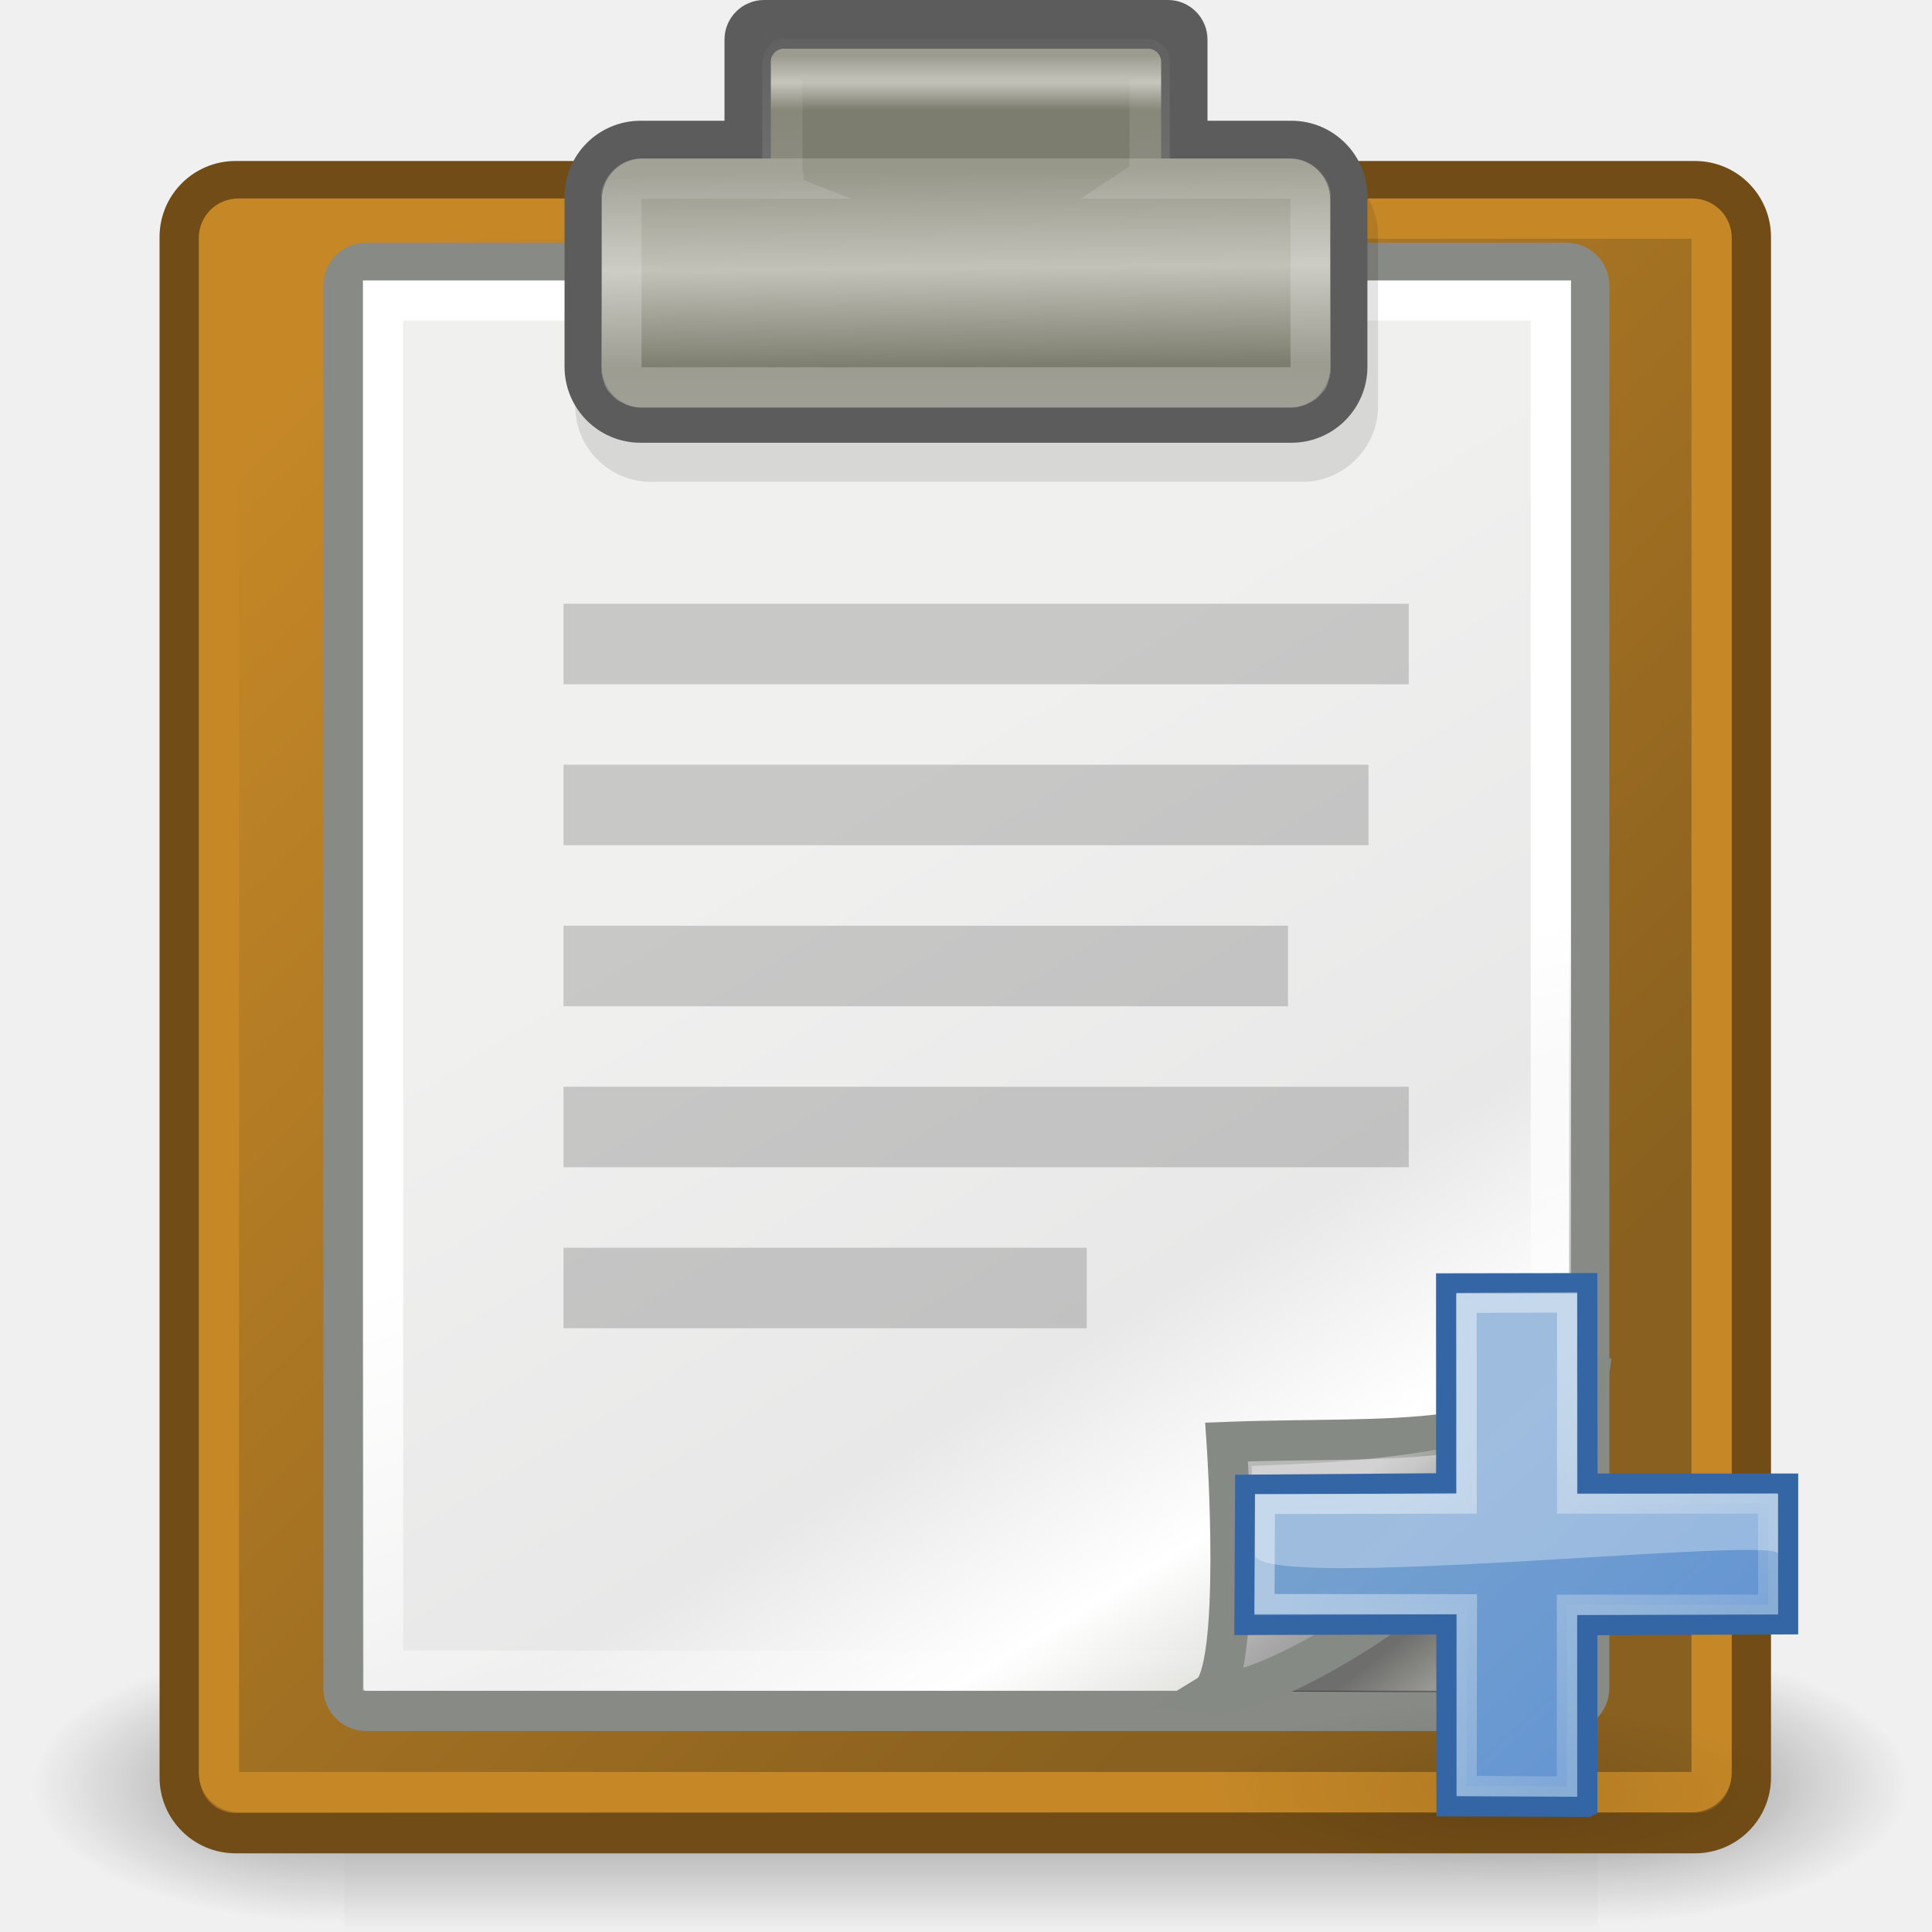
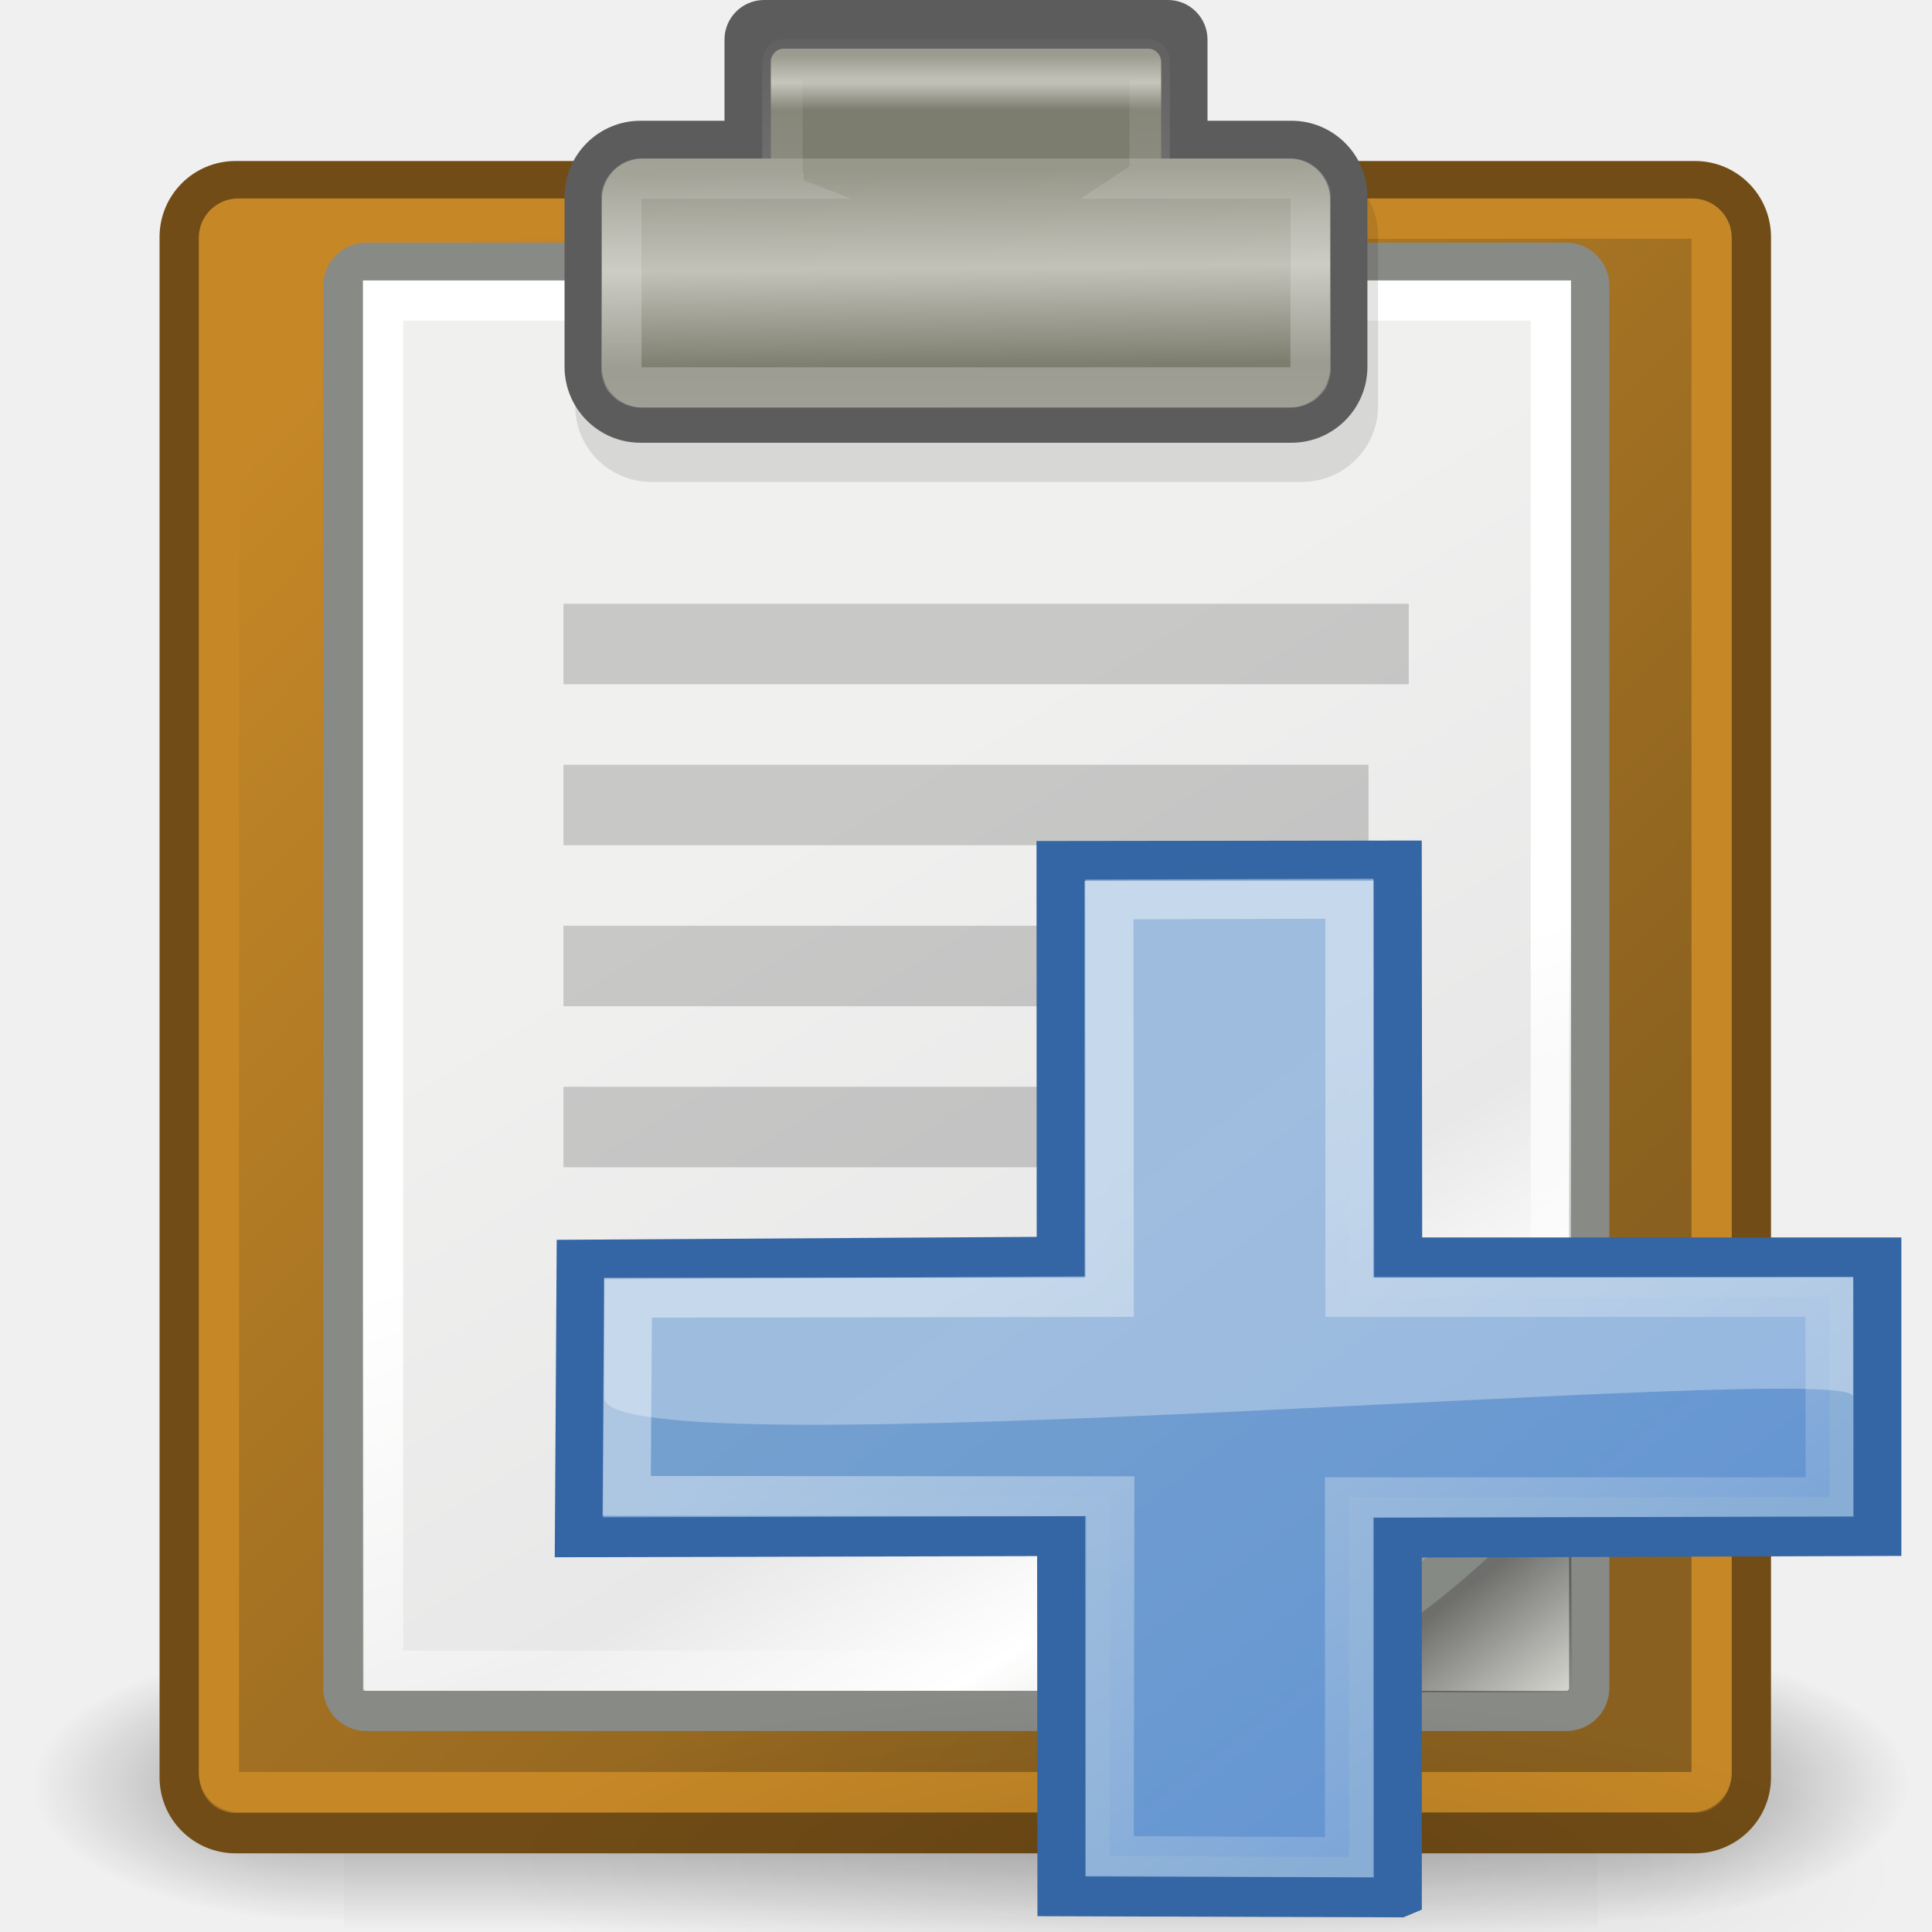
<svg xmlns="http://www.w3.org/2000/svg" xmlns:xlink="http://www.w3.org/1999/xlink" width="48px" height="48px" id="svg12360" version="1.1">
  <defs id="defs12362">
    <radialGradient xlink:href="#linearGradient5060" id="radialGradient5031" gradientUnits="userSpaceOnUse" gradientTransform="matrix(-2.774389,0,0,1.969706,112.7623,-872.8854)" cx="605.714" cy="486.648" fx="605.714" fy="486.648" r="117.143" />
    <linearGradient id="linearGradient5060">
      <stop style="stop-color:black;stop-opacity:1;" offset="0" id="stop5062" />
      <stop style="stop-color:black;stop-opacity:0;" offset="1" id="stop5064" />
    </linearGradient>
    <radialGradient xlink:href="#linearGradient5060" id="radialGradient5029" gradientUnits="userSpaceOnUse" gradientTransform="matrix(2.774389,0,0,1.969706,-1891.633,-872.8854)" cx="605.714" cy="486.648" fx="605.714" fy="486.648" r="117.143" />
    <linearGradient id="linearGradient5048">
      <stop style="stop-color:black;stop-opacity:0;" offset="0" id="stop5050" />
      <stop id="stop5056" offset="0.5" style="stop-color:black;stop-opacity:1;" />
      <stop style="stop-color:black;stop-opacity:0;" offset="1" id="stop5052" />
    </linearGradient>
    <linearGradient xlink:href="#linearGradient5048" id="linearGradient5027" gradientUnits="userSpaceOnUse" gradientTransform="matrix(2.774389,0,0,1.969706,-1892.179,-872.8854)" x1="302.857" y1="366.648" x2="302.857" y2="609.505" />
    <linearGradient id="linearGradient2259">
      <stop style="stop-color:#ffffff;stop-opacity:1;" offset="0" id="stop2261" />
      <stop style="stop-color:#ffffff;stop-opacity:0;" offset="1" id="stop2263" />
    </linearGradient>
    <linearGradient id="linearGradient2251">
      <stop style="stop-color:#ffffff;stop-opacity:1;" offset="0" id="stop2253" />
      <stop style="stop-color:#ffffff;stop-opacity:0;" offset="1" id="stop2255" />
    </linearGradient>
    <linearGradient id="linearGradient2239">
      <stop style="stop-color:#ffffff;stop-opacity:1;" offset="0" id="stop2241" />
      <stop style="stop-color:#ffffff;stop-opacity:0;" offset="1" id="stop2243" />
    </linearGradient>
    <linearGradient id="linearGradient2224">
      <stop style="stop-color:#7c7c7c;stop-opacity:1;" offset="0" id="stop2226" />
      <stop style="stop-color:#b8b8b8;stop-opacity:1;" offset="1" id="stop2228" />
    </linearGradient>
    <linearGradient id="linearGradient2216">
      <stop style="stop-color:#000000;stop-opacity:1;" offset="0" id="stop2218" />
      <stop style="stop-color:#000000;stop-opacity:0;" offset="1" id="stop2220" />
    </linearGradient>
    <linearGradient id="linearGradient15234">
      <stop style="stop-color:#97978a;stop-opacity:1;" offset="0" id="stop15236" />
      <stop id="stop15242" offset="0.5" style="stop-color:#c2c2b9;stop-opacity:1;" />
      <stop style="stop-color:#7d7d6f;stop-opacity:1;" offset="1" id="stop15238" />
    </linearGradient>
    <linearGradient id="linearGradient15218">
      <stop style="stop-color:#f0f0ef;stop-opacity:1;" offset="0" id="stop15220" />
      <stop id="stop2269" offset="0.599" style="stop-color:#e8e8e8;stop-opacity:1;" />
      <stop id="stop2267" offset="0.828" style="stop-color:#ffffff;stop-opacity:1;" />
      <stop style="stop-color:#d8d8d3;stop-opacity:1;" offset="1" id="stop15222" />
    </linearGradient>
    <linearGradient id="linearGradient14484">
      <stop style="stop-color:#c68827;stop-opacity:1;" offset="0" id="stop14486" />
      <stop style="stop-color:#89601f;stop-opacity:1;" offset="1" id="stop14488" />
    </linearGradient>
    <linearGradient id="linearGradient13746">
      <stop style="stop-color:#646459;stop-opacity:1;" offset="0" id="stop13748" />
      <stop style="stop-color:#646459;stop-opacity:0;" offset="1" id="stop13750" />
    </linearGradient>
    <radialGradient xlink:href="#linearGradient13746" id="radialGradient13752" cx="24.648" cy="45.273" fx="24.648" fy="45.273" r="21.011" gradientTransform="matrix(1,0,0,0.110577,4.987330e-17,40.26648)" gradientUnits="userSpaceOnUse" />
    <linearGradient xlink:href="#linearGradient14484" id="linearGradient14490" x1="6.107" y1="10.451" x2="33.857" y2="37.88" gradientUnits="userSpaceOnUse" />
    <linearGradient xlink:href="#linearGradient15218" id="linearGradient15224" x1="22.308" y1="18.992" x2="35.785" y2="39.498" gradientUnits="userSpaceOnUse" gradientTransform="matrix(1.065698,0,0,0.987595,-1.564439,7.487332e-2)" />
    <linearGradient xlink:href="#linearGradient15234" id="linearGradient15240" x1="25.405" y1="3.818" x2="25.464" y2="9.323" gradientUnits="userSpaceOnUse" gradientTransform="matrix(1.052632,0,0,1,-1.789474,0)" />
    <linearGradient xlink:href="#linearGradient2216" id="linearGradient2222" x1="36.812" y1="39.156" x2="39.062" y2="42.062" gradientUnits="userSpaceOnUse" />
    <linearGradient xlink:href="#linearGradient2224" id="linearGradient2230" x1="35.997" y1="40.458" x2="33.665" y2="37.771" gradientUnits="userSpaceOnUse" />
    <linearGradient xlink:href="#linearGradient2239" id="linearGradient2245" x1="25.683" y1="12.172" x2="25.692" y2="-0.203" gradientUnits="userSpaceOnUse" />
    <linearGradient xlink:href="#linearGradient2251" id="linearGradient2257" x1="33.396" y1="36.921" x2="34.17" y2="38.07" gradientUnits="userSpaceOnUse" />
    <linearGradient xlink:href="#linearGradient2259" id="linearGradient2265" x1="26.076" y1="26.697" x2="30.811" y2="42.007" gradientUnits="userSpaceOnUse" />
    <linearGradient xlink:href="#linearGradient15234" id="linearGradient2283" gradientUnits="userSpaceOnUse" gradientTransform="matrix(0.538743,0,0,0.511806,10.8008,-0.58264)" x1="25.405" y1="3.818" x2="25.405" y2="6.481" />
    <linearGradient xlink:href="#linearGradient15234" id="linearGradient2287" gradientUnits="userSpaceOnUse" gradientTransform="matrix(1.005222,0,0,0.883928,-0.627923,0.84375)" x1="25.405" y1="3.818" x2="25.464" y2="9.323" />
    <radialGradient gradientUnits="userSpaceOnUse" gradientTransform="matrix(0.914812,1.265023e-2,-8.21502e-3,0.213562,2.253914,27.18889)" r="10.319" fy="35.127" fx="23.071" cy="35.127" cx="23.071" id="radialGradient2097" xlink:href="#linearGradient2091" />
    <linearGradient gradientUnits="userSpaceOnUse" y2="34.977" x2="27.901" y1="22.852" x1="16.875" id="linearGradient7922" xlink:href="#linearGradient7916" />
    <linearGradient y2="50.94" x2="45.38" y1="45.264" x1="46.835" gradientUnits="userSpaceOnUse" id="linearGradient7186" xlink:href="#linearGradient2871" />
    <linearGradient y2="26.649" x2="53.589" y1="23.668" x1="18.936" gradientUnits="userSpaceOnUse" id="linearGradient7184" xlink:href="#linearGradient2402" />
    <linearGradient y2="50.94" x2="45.38" y1="45.264" x1="46.835" gradientUnits="userSpaceOnUse" id="linearGradient7182" xlink:href="#linearGradient2871" />
    <linearGradient y2="20.609" x2="15.985" y1="36.061" x1="62.514" gradientUnits="userSpaceOnUse" id="linearGradient7180" xlink:href="#linearGradient2380" />
    <linearGradient gradientTransform="matrix(-1,0,0,-1,47.93934,50.02474)" y2="23.554" x2="22.375" y1="13.604" x1="13.435" gradientUnits="userSpaceOnUse" id="linearGradient7189" xlink:href="#linearGradient7179" />
    <linearGradient gradientUnits="userSpaceOnUse" y2="23.554" x2="22.375" y1="13.604" x1="13.435" id="linearGradient7185" xlink:href="#linearGradient7179" />
    <linearGradient gradientTransform="translate(-18.01785,-13.57119)" gradientUnits="userSpaceOnUse" y2="48.548" x2="45.919" y1="36.423" x1="34.893" id="linearGradient4975" xlink:href="#linearGradient1322" />
    <linearGradient id="linearGradient1322">
      <stop style="stop-color:#729fcf" offset="0" id="stop1324" />
      <stop style="stop-color:#5187d6;stop-opacity:1;" offset="1" id="stop1326" />
    </linearGradient>
    <linearGradient id="linearGradient2316">
      <stop id="stop2318" offset="0" style="stop-color:#000000;stop-opacity:1;" />
      <stop id="stop2320" offset="1" style="stop-color:#ffffff;stop-opacity:0.66;" />
    </linearGradient>
    <linearGradient id="linearGradient7179">
      <stop id="stop7181" offset="0" style="stop-color:#ffffff;stop-opacity:1;" />
      <stop id="stop7183" offset="1" style="stop-color:#ffffff;stop-opacity:0;" />
    </linearGradient>
    <linearGradient y2="26.048" x2="52.854" y1="26.048" x1="5.965" gradientUnits="userSpaceOnUse" id="linearGradient1491" xlink:href="#linearGradient2797" />
    <linearGradient id="linearGradient2797">
      <stop id="stop2799" offset="0" style="stop-color:#ffffff;stop-opacity:1;" />
      <stop id="stop2801" offset="1" style="stop-color:#ffffff;stop-opacity:0;" />
    </linearGradient>
    <linearGradient y2="26.048" x2="52.854" y1="26.048" x1="5.965" gradientUnits="userSpaceOnUse" id="linearGradient1493" xlink:href="#linearGradient2797" />
    <linearGradient id="linearGradient2402">
      <stop id="stop2404" offset="0" style="stop-color:#729fcf;stop-opacity:1;" />
      <stop id="stop2406" offset="1" style="stop-color:#528ac5;stop-opacity:1;" />
    </linearGradient>
    <linearGradient id="linearGradient2871">
      <stop id="stop2873" offset="0" style="stop-color:#3465a4;stop-opacity:1;" />
      <stop id="stop2875" offset="1" style="stop-color:#3465a4;stop-opacity:1" />
    </linearGradient>
    <linearGradient gradientTransform="translate(-48.77039,-5.765705)" gradientUnits="userSpaceOnUse" y2="24.842" x2="37.124" y1="30.749" x1="32.648" id="linearGradient2696" xlink:href="#linearGradient2690" />
    <linearGradient id="linearGradient2690">
      <stop id="stop2692" offset="0" style="stop-color:#c4d7eb;stop-opacity:1;" />
      <stop id="stop2694" offset="1" style="stop-color:#c4d7eb;stop-opacity:0;" />
    </linearGradient>
    <linearGradient gradientTransform="translate(-48.77039,-5.765705)" gradientUnits="userSpaceOnUse" y2="24.842" x2="37.124" y1="31.456" x1="36.714" id="linearGradient2688" xlink:href="#linearGradient2682" />
    <linearGradient id="linearGradient2682">
      <stop id="stop2684" offset="0" style="stop-color:#3977c3;stop-opacity:1;" />
      <stop id="stop2686" offset="1" style="stop-color:#89aedc;stop-opacity:0;" />
    </linearGradient>
    <linearGradient id="linearGradient2380">
      <stop id="stop2382" offset="0" style="stop-color:#b9cfe7;stop-opacity:1" />
      <stop id="stop2384" offset="1" style="stop-color:#729fcf;stop-opacity:1" />
    </linearGradient>
    <linearGradient y2="19.115" x2="15.419" y1="10.612" x1="13.479" gradientTransform="translate(-48.30498,-6.043298)" gradientUnits="userSpaceOnUse" id="linearGradient1486" xlink:href="#linearGradient2831" />
    <linearGradient id="linearGradient2831">
      <stop id="stop2833" offset="0" style="stop-color:#3465a4;stop-opacity:1;" />
      <stop style="stop-color:#5b86be;stop-opacity:1;" offset="0.333" id="stop2855" />
      <stop id="stop2835" offset="1" style="stop-color:#83a8d8;stop-opacity:0;" />
    </linearGradient>
    <linearGradient y2="26.194" x2="37.065" y1="29.73" x1="37.128" gradientTransform="matrix(-1,0,0,-1,-1.24248,40.0817)" gradientUnits="userSpaceOnUse" id="linearGradient1488" xlink:href="#linearGradient2847" />
    <linearGradient id="linearGradient2847">
      <stop id="stop2849" offset="0" style="stop-color:#3465a4;stop-opacity:1;" />
      <stop id="stop2851" offset="1" style="stop-color:#3465a4;stop-opacity:0;" />
    </linearGradient>
    <radialGradient r="15.645" fy="36.421" fx="24.837" cy="36.421" cx="24.837" gradientTransform="matrix(1,0,0,0.536723,-1.018989e-13,16.87306)" gradientUnits="userSpaceOnUse" id="radialGradient1503" xlink:href="#linearGradient8662" />
    <linearGradient id="linearGradient8662">
      <stop id="stop8664" offset="0" style="stop-color:#000000;stop-opacity:1;" />
      <stop id="stop8666" offset="1" style="stop-color:#000000;stop-opacity:0;" />
    </linearGradient>
    <linearGradient id="linearGradient7916">
      <stop id="stop7918" offset="0" style="stop-color:#ffffff;stop-opacity:1;" />
      <stop id="stop7920" offset="1" style="stop-color:#ffffff;stop-opacity:0.34;" />
    </linearGradient>
    <linearGradient id="linearGradient2091">
      <stop id="stop2093" offset="0" style="stop-color:#000000;stop-opacity:1;" />
      <stop id="stop2095" offset="1" style="stop-color:#000000;stop-opacity:0;" />
    </linearGradient>
    <radialGradient xlink:href="#linearGradient2091" id="radialGradient9390" gradientUnits="userSpaceOnUse" gradientTransform="matrix(0.914812,0.01265023,-0.00821502,0.213562,2.253914,27.18889)" cx="23.071" cy="35.127" fx="23.071" fy="35.127" r="10.319" />
    <linearGradient xlink:href="#linearGradient1322" id="linearGradient9392" gradientUnits="userSpaceOnUse" gradientTransform="translate(-18.01785,-13.57119)" x1="34.893" y1="36.423" x2="45.919" y2="48.548" />
    <linearGradient xlink:href="#linearGradient7916" id="linearGradient9394" gradientUnits="userSpaceOnUse" x1="16.875" y1="22.852" x2="27.901" y2="34.977" />
  </defs>
  <g id="layer1">
    <g style="display:inline" id="g5022" transform="matrix(2.325216e-2,0,0,1.485743e-2,44.80627,43.06039)">
      <rect y="-150.697" x="-1559.252" height="478.357" width="1339.633" id="rect4173" style="opacity:0.402;color:black;fill:url(#linearGradient5027);fill-opacity:1;fill-rule:nonzero;stroke:none;stroke-width:1;stroke-linecap:round;stroke-linejoin:miter;marker:none;marker-start:none;marker-mid:none;marker-end:none;stroke-miterlimit:4;stroke-dasharray:none;stroke-dashoffset:0;stroke-opacity:1;visibility:visible;display:inline;overflow:visible" />
      <path id="path5058" d="M -219.619,-150.68 C -219.619,-150.68 -219.619,327.65 -219.619,327.65 C -76.745,328.551 125.781,220.481 125.781,88.454 C 125.781,-43.572 -33.655,-150.68 -219.619,-150.68 z " style="opacity:0.402;color:black;fill:url(#radialGradient5029);fill-opacity:1;fill-rule:nonzero;stroke:none;stroke-width:1;stroke-linecap:round;stroke-linejoin:miter;marker:none;marker-start:none;marker-mid:none;marker-end:none;stroke-miterlimit:4;stroke-dasharray:none;stroke-dashoffset:0;stroke-opacity:1;visibility:visible;display:inline;overflow:visible" />
      <path style="opacity:0.402;color:black;fill:url(#radialGradient5031);fill-opacity:1;fill-rule:nonzero;stroke:none;stroke-width:1;stroke-linecap:round;stroke-linejoin:miter;marker:none;marker-start:none;marker-mid:none;marker-end:none;stroke-miterlimit:4;stroke-dasharray:none;stroke-dashoffset:0;stroke-opacity:1;visibility:visible;display:inline;overflow:visible" d="M -1559.252,-150.68 C -1559.252,-150.68 -1559.252,327.65 -1559.252,327.65 C -1702.127,328.551 -1904.652,220.481 -1904.652,88.454 C -1904.652,-43.572 -1745.216,-150.68 -1559.252,-150.68 z " id="path5018" />
    </g>
    <rect style="opacity:1;fill:url(#linearGradient14490);fill-opacity:1.0;fill-rule:evenodd;stroke:#714c16;stroke-width:1;stroke-linecap:butt;stroke-linejoin:miter;stroke-miterlimit:4;stroke-dasharray:none;stroke-dashoffset:0;stroke-opacity:1" id="rect12368" width="39.036" height="41.045" x="4.464" y="4.5" rx="1.388" ry="1.388" />
    <rect style="opacity:1;fill:url(#linearGradient15224);fill-opacity:1;fill-rule:evenodd;stroke:#888a85;stroke-width:1;stroke-linecap:butt;stroke-linejoin:miter;stroke-miterlimit:4;stroke-dasharray:none;stroke-dashoffset:0;stroke-opacity:1" id="rect12413" width="30.952" height="35.977" x="8.532" y="6.53" rx="0.567" ry="0.567" />
    <rect style="opacity:1;fill:#5c5c5c;fill-opacity:1;fill-rule:evenodd;stroke:none;stroke-width:1;stroke-linecap:butt;stroke-linejoin:miter;stroke-miterlimit:4;stroke-dasharray:none;stroke-dashoffset:0;stroke-opacity:1" id="rect13756" width="12" height="4" x="18" y="0" rx="0.984" ry="0.984" />
    <rect style="opacity:1;fill:none;fill-opacity:1;fill-rule:evenodd;stroke:url(#linearGradient2265);stroke-width:1;stroke-linecap:butt;stroke-linejoin:miter;stroke-miterlimit:4;stroke-dasharray:none;stroke-dashoffset:0;stroke-opacity:1" id="rect15244" width="29.014" height="34.041" x="9.517" y="7.467" rx="0" ry="0" />
    <rect style="opacity:1;fill:none;fill-opacity:1;fill-rule:evenodd;stroke:#c68827;stroke-width:1;stroke-linecap:butt;stroke-linejoin:miter;stroke-miterlimit:4;stroke-dasharray:none;stroke-dashoffset:0;stroke-opacity:1" id="rect15974" width="37.086" height="39.093" x="5.439" y="5.431" rx="0.479" ry="0.479" />
    <rect ry="1.388" rx="1.388" y="4.472" x="14.791" height="7" width="18.947" id="rect2208" style="opacity:0.108;fill:#000000;fill-opacity:1;fill-rule:evenodd;stroke:#000000;stroke-width:1;stroke-linecap:butt;stroke-linejoin:miter;stroke-miterlimit:4;stroke-dasharray:none;stroke-dashoffset:0;stroke-opacity:1" />
    <rect ry="1.388" rx="1.388" y="3.5" x="14.526" height="7" width="18.947" id="rect2285" style="opacity:1;fill:url(#linearGradient15240);fill-opacity:1;fill-rule:evenodd;stroke:#5c5c5c;stroke-width:1;stroke-linecap:butt;stroke-linejoin:miter;stroke-miterlimit:4;stroke-dasharray:none;stroke-dashoffset:0;stroke-opacity:1" />
    <rect ry="0.325" rx="0.325" y="1.209" x="19.151" height="3.583" width="9.697" id="rect2281" style="opacity:1;fill:url(#linearGradient2283);fill-opacity:1;fill-rule:evenodd;stroke:none;stroke-width:1;stroke-linecap:butt;stroke-linejoin:miter;stroke-miterlimit:4;stroke-dasharray:none;stroke-dashoffset:0;stroke-opacity:1" />
    <rect style="opacity:1;fill:url(#linearGradient2287);fill-opacity:1;fill-rule:evenodd;stroke:none;stroke-width:1;stroke-linecap:butt;stroke-linejoin:miter;stroke-miterlimit:4;stroke-dasharray:none;stroke-dashoffset:0;stroke-opacity:1" id="rect13754" width="18.094" height="6.188" x="14.953" y="3.938" rx="1.013" ry="1.013" />
    <path style="opacity:0.489;color:#000000;fill:url(#linearGradient2222);fill-opacity:1.0;fill-rule:evenodd;stroke:none;stroke-width:1;stroke-linecap:butt;stroke-linejoin:miter;marker:none;marker-start:none;marker-mid:none;marker-end:none;stroke-miterlimit:4;stroke-dasharray:none;stroke-dashoffset:0;stroke-opacity:1;visibility:visible;display:inline;overflow:visible" d="M 39.018,36.25 L 39.062,42.062 L 30.562,42.018 L 39.018,36.25 z " id="path2212" />
    <path style="opacity:1;color:#000000;fill:url(#linearGradient2230);fill-opacity:1.0;fill-rule:evenodd;stroke:#868a84;stroke-width:1;stroke-linecap:butt;stroke-linejoin:miter;marker:none;marker-start:none;marker-mid:none;marker-end:none;stroke-miterlimit:4;stroke-dasharray:none;stroke-dashoffset:0;stroke-opacity:1;visibility:visible;display:inline;overflow:visible" d="M 30.059,42.087 C 31.85,42.255 39.049,37.717 39.54,33.699 C 37.977,36.122 34.585,35.667 30.476,35.826 C 30.476,35.826 30.872,41.587 30.059,42.087 z " id="path2210" />
    <path style="opacity:0.317;fill:none;fill-opacity:1;fill-rule:evenodd;stroke:url(#linearGradient2245);stroke-width:1;stroke-linecap:butt;stroke-linejoin:miter;stroke-miterlimit:4;stroke-dasharray:none;stroke-dashoffset:0;stroke-opacity:1" d="M 19.469 1.469 C 19.467 1.471 19.47 1.498 19.469 1.5 C 19.468 1.503 19.438 1.497 19.438 1.5 L 19.438 4.375 C 19.438 4.381 19.466 4.401 19.469 4.406 C 19.471 4.408 19.466 4.436 19.469 4.438 L 15.938 4.438 C 15.92 4.438 15.892 4.436 15.875 4.438 C 15.841 4.443 15.781 4.457 15.75 4.469 C 15.612 4.527 15.482 4.668 15.438 4.812 C 15.427 4.854 15.438 4.924 15.438 4.969 L 15.438 9.125 C 15.438 9.143 15.436 9.17 15.438 9.188 C 15.443 9.222 15.457 9.281 15.469 9.312 C 15.478 9.336 15.487 9.385 15.5 9.406 C 15.505 9.413 15.526 9.431 15.531 9.438 C 15.552 9.463 15.6 9.51 15.625 9.531 C 15.638 9.541 15.673 9.554 15.688 9.562 C 15.702 9.57 15.735 9.587 15.75 9.594 C 15.781 9.605 15.841 9.62 15.875 9.625 C 15.892 9.627 15.92 9.625 15.938 9.625 L 32.062 9.625 C 32.08 9.625 32.108 9.627 32.125 9.625 C 32.159 9.62 32.219 9.605 32.25 9.594 C 32.265 9.587 32.298 9.57 32.312 9.562 C 32.327 9.554 32.362 9.541 32.375 9.531 C 32.4 9.51 32.448 9.463 32.469 9.438 C 32.474 9.431 32.495 9.413 32.5 9.406 C 32.513 9.385 32.522 9.336 32.531 9.312 C 32.543 9.281 32.557 9.222 32.562 9.188 C 32.564 9.17 32.562 9.143 32.562 9.125 L 32.562 4.969 C 32.562 4.924 32.573 4.854 32.562 4.812 C 32.518 4.668 32.388 4.527 32.25 4.469 C 32.219 4.457 32.159 4.443 32.125 4.438 C 32.108 4.436 32.08 4.438 32.062 4.438 L 28.531 4.438 C 28.534 4.436 28.529 4.408 28.531 4.406 C 28.534 4.401 28.562 4.381 28.562 4.375 L 28.562 1.5 C 28.562 1.497 28.532 1.503 28.531 1.5 C 28.53 1.498 28.533 1.471 28.531 1.469 C 28.528 1.468 28.503 1.469 28.5 1.469 L 19.5 1.469 C 19.497 1.469 19.472 1.468 19.469 1.469 z " id="rect2232" />
    <path id="path2247" d="M 31.51,40.687 C 32.879,40.003 36.039,38.086 37.338,36.205 C 35.546,36.581 34.347,36.795 31.611,36.9 C 31.611,36.9 31.697,39.912 31.51,40.687 z " style="opacity:0.369;color:#000000;fill:none;fill-opacity:1;fill-rule:evenodd;stroke:url(#linearGradient2257);stroke-width:1;stroke-linecap:butt;stroke-linejoin:miter;marker:none;marker-start:none;marker-mid:none;marker-end:none;stroke-miterlimit:4;stroke-dasharray:none;stroke-dashoffset:0;stroke-opacity:1;visibility:visible;display:inline;overflow:visible" />
    <rect style="opacity:0.17;color:#000000;fill:#000000;fill-opacity:1;fill-rule:evenodd;stroke:none;stroke-width:1;stroke-linecap:butt;stroke-linejoin:miter;marker:none;marker-start:none;marker-mid:none;marker-end:none;stroke-miterlimit:4;stroke-dasharray:none;stroke-dashoffset:0;stroke-opacity:1;visibility:visible;display:inline;overflow:visible" id="rect2271" width="21" height="2" x="14" y="15" />
    <rect y="19" x="14" height="2" width="20" id="rect2273" style="opacity:0.17;color:#000000;fill:#000000;fill-opacity:1;fill-rule:evenodd;stroke:none;stroke-width:1;stroke-linecap:butt;stroke-linejoin:miter;marker:none;marker-start:none;marker-mid:none;marker-end:none;stroke-miterlimit:4;stroke-dasharray:none;stroke-dashoffset:0;stroke-opacity:1;visibility:visible;display:inline;overflow:visible" />
    <rect style="opacity:0.17;color:#000000;fill:#000000;fill-opacity:1;fill-rule:evenodd;stroke:none;stroke-width:1;stroke-linecap:butt;stroke-linejoin:miter;marker:none;marker-start:none;marker-mid:none;marker-end:none;stroke-miterlimit:4;stroke-dasharray:none;stroke-dashoffset:0;stroke-opacity:1;visibility:visible;display:inline;overflow:visible" id="rect2275" width="18" height="2" x="14" y="23" />
    <rect y="27" x="14" height="2" width="21" id="rect2277" style="opacity:0.17;color:#000000;fill:#000000;fill-opacity:1;fill-rule:evenodd;stroke:none;stroke-width:1;stroke-linecap:butt;stroke-linejoin:miter;marker:none;marker-start:none;marker-mid:none;marker-end:none;stroke-miterlimit:4;stroke-dasharray:none;stroke-dashoffset:0;stroke-opacity:1;visibility:visible;display:inline;overflow:visible" />
    <rect style="opacity:0.17;color:#000000;fill:#000000;fill-opacity:1;fill-rule:evenodd;stroke:none;stroke-width:1;stroke-linecap:butt;stroke-linejoin:miter;marker:none;marker-start:none;marker-mid:none;marker-end:none;stroke-miterlimit:4;stroke-dasharray:none;stroke-dashoffset:0;stroke-opacity:1;visibility:visible;display:inline;overflow:visible" id="rect2279" width="13" height="2" x="14" y="31" />
-     <g id="layer1-7" transform="matrix(0.5,0,0,0.5,25.67952,26.11883)">
+     <g id="layer1-7" transform="matrix(1.19403,0,0,0.9899813,1.875041,9.972941)">
      <path transform="matrix(1.550487,0,0,1.978714,-12.4813,-32.49103)" d="m 33.278,34.941 c 0,1.281 -4.62,2.32 -10.319,2.32 -5.699,0 -10.319,-1.039 -10.319,-2.32 0,-1.281 4.62,-2.32 10.319,-2.32 5.699,0 10.319,1.039 10.319,2.32 z" id="path1361" style="opacity:0.108;fill:url(#radialGradient9390);fill-opacity:1;stroke:none" />
      <path id="text1314" d="m 27.514,37.543 0,-9.027 9.978,-0.04 0,-6.995 -9.97,0 -0.009,-9.96 -7.016,0.011 0.004,9.931 -9.99,0.074 -0.036,6.969 10.034,-0.029 0.007,9.04 6.996,0.027 z" style="font-size:59.901px;font-style:normal;font-variant:normal;font-weight:bold;font-stretch:normal;text-align:start;line-height:125%;writing-mode:lr-tb;text-anchor:start;fill:#75a1d0;fill-opacity:1;stroke:#3465a4;stroke-width:1px;stroke-linecap:butt;stroke-linejoin:miter;stroke-opacity:1;font-family:Bitstream Vera Sans" />
      <path id="path7076" d="m 26.499,36.534 0,-9.034 10.003,0 -0.007,-5.024 -9.987,0 0,-9.995 -4.995,0.018 0.009,9.977 -10.026,0.018 -0.027,4.973 10.064,0.009 -0.013,9.027 4.979,0.031 z" style="font-size:59.901px;font-style:normal;font-variant:normal;font-weight:bold;font-stretch:normal;text-align:start;line-height:125%;writing-mode:lr-tb;text-anchor:start;opacity:0.409;fill:url(#linearGradient9392);fill-opacity:1;stroke:url(#linearGradient9394);stroke-width:1px;stroke-linecap:butt;stroke-linejoin:miter;stroke-opacity:1;font-family:Bitstream Vera Sans" />
      <path id="path7914" d="m 11,25 c 0,1.938 25.984,-0.969 25.984,-0.031 l 0,-3 L 27,22 l 0,-9.965 -6,0 L 21,22 l -10,0 0,3 z" style="opacity:0.312;fill:#ffffff;fill-opacity:1;fill-rule:evenodd;stroke:none" />
    </g>
  </g>
</svg>
